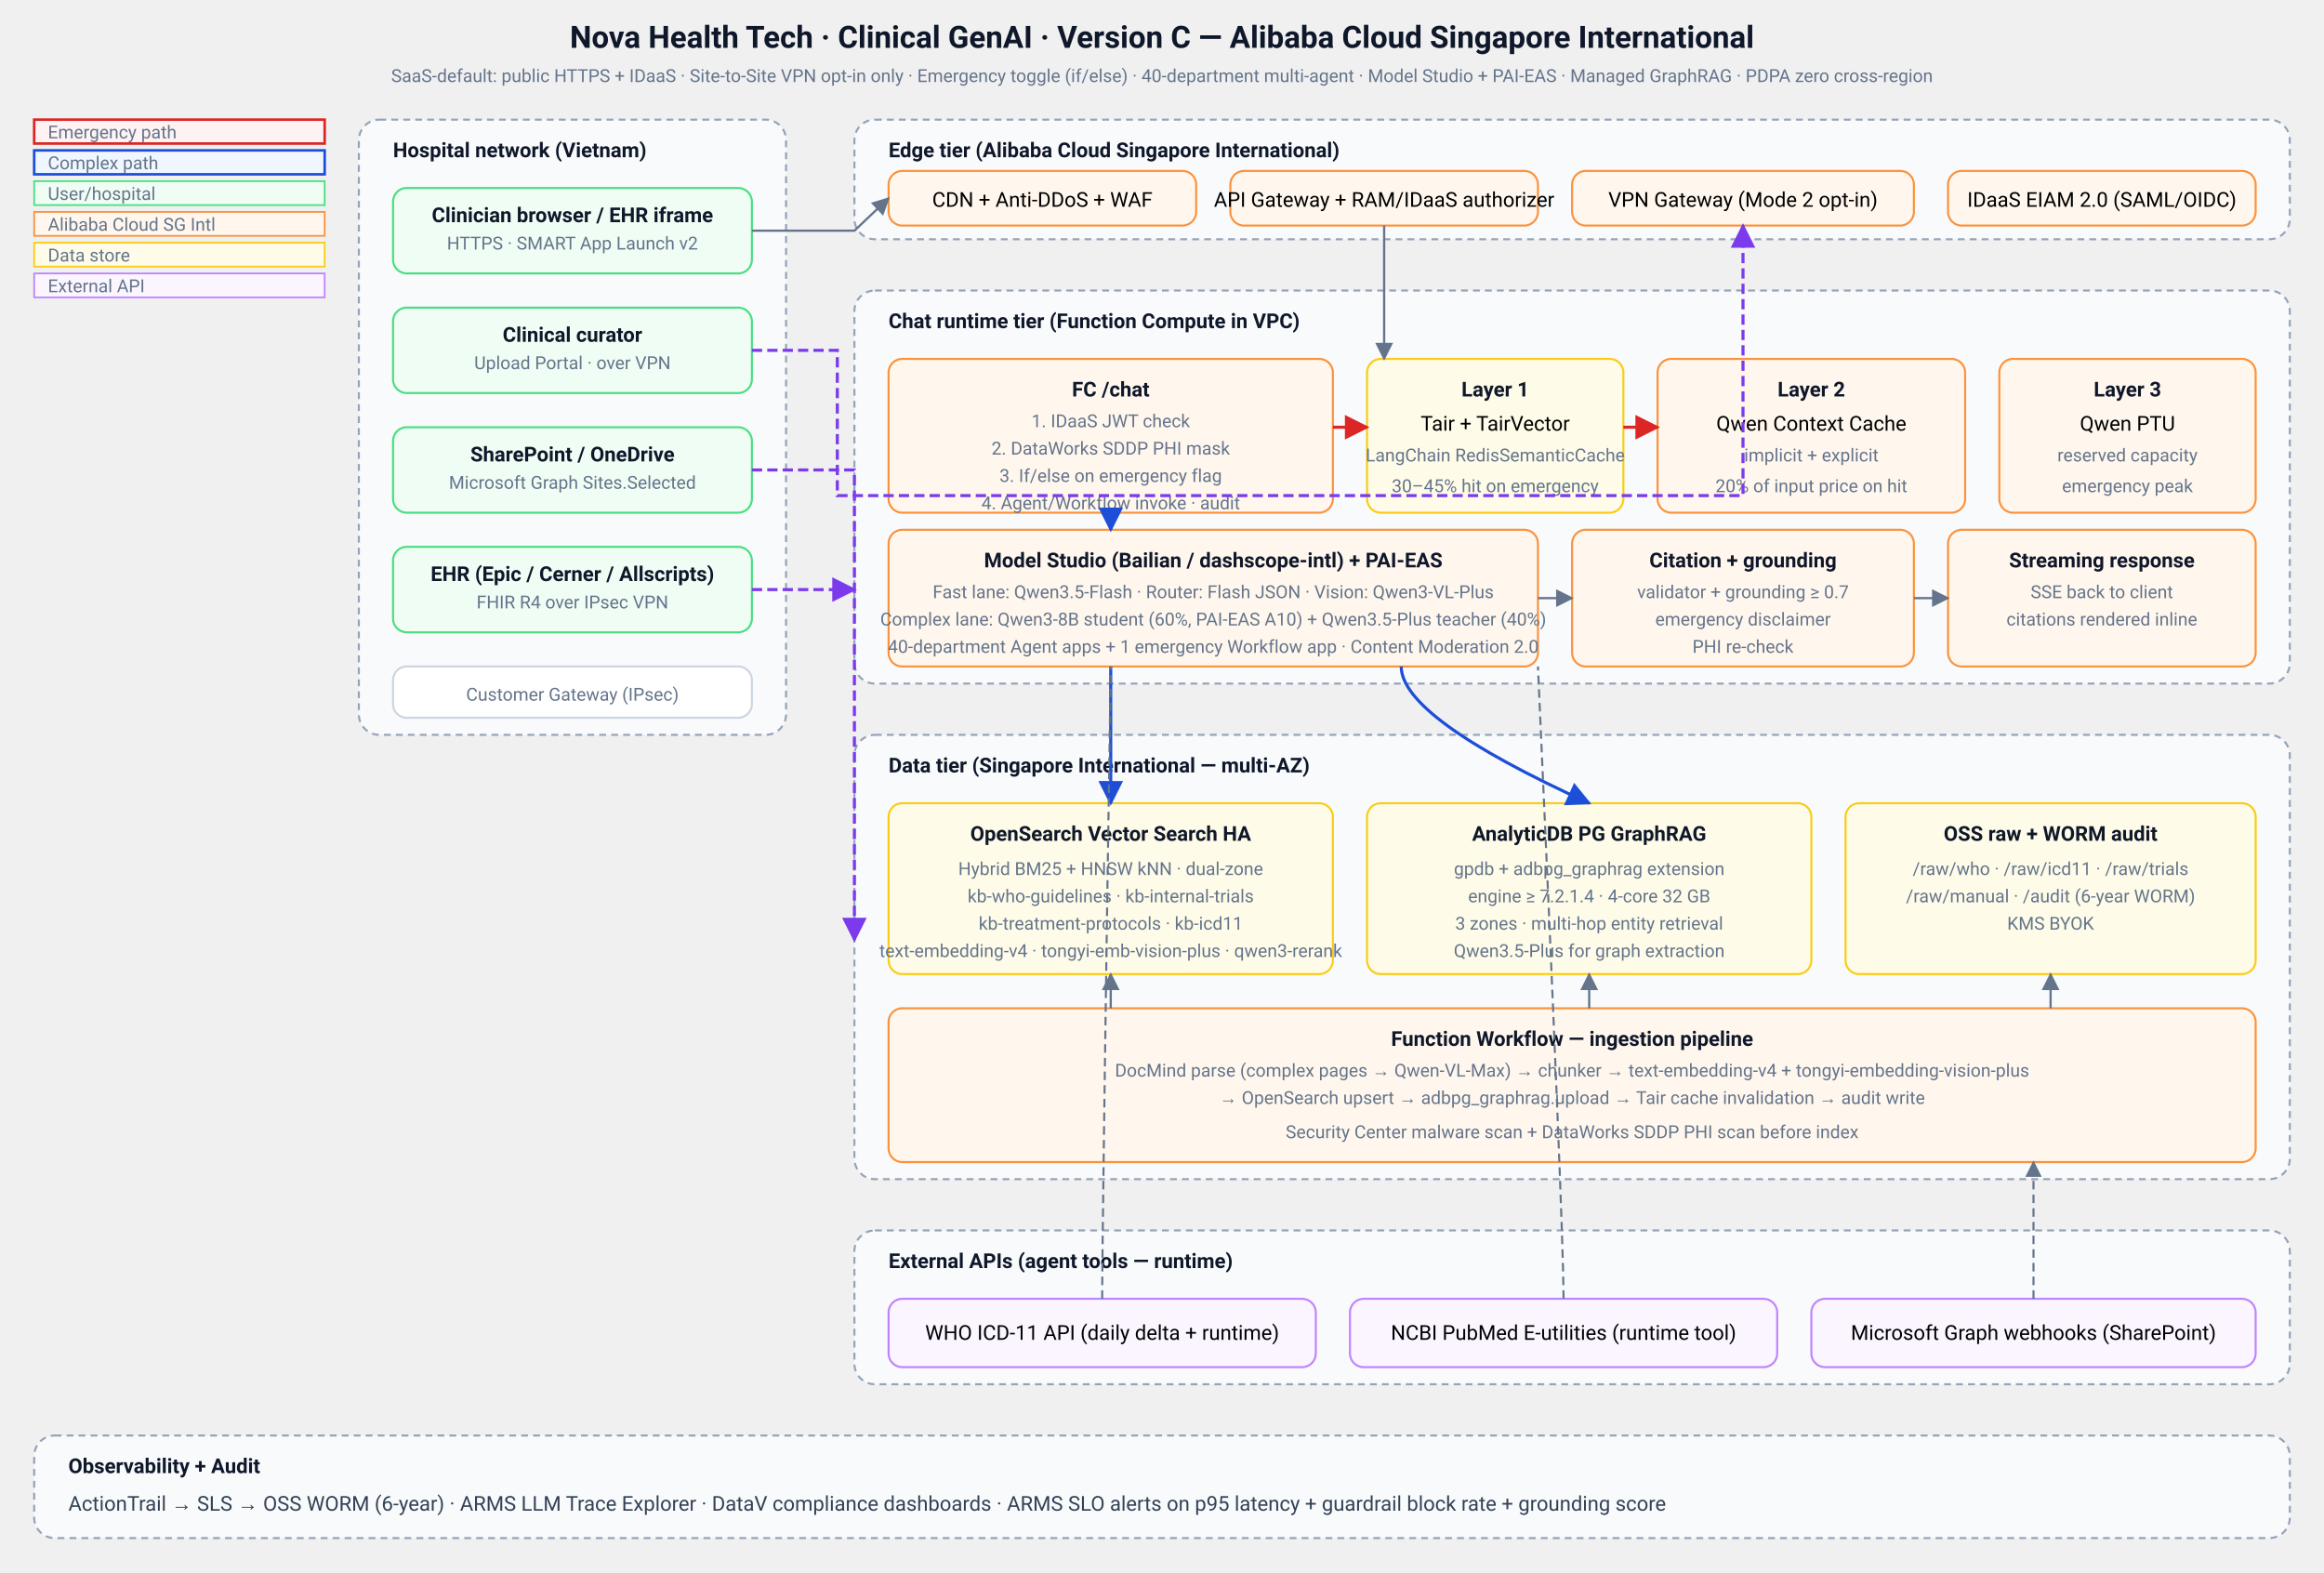
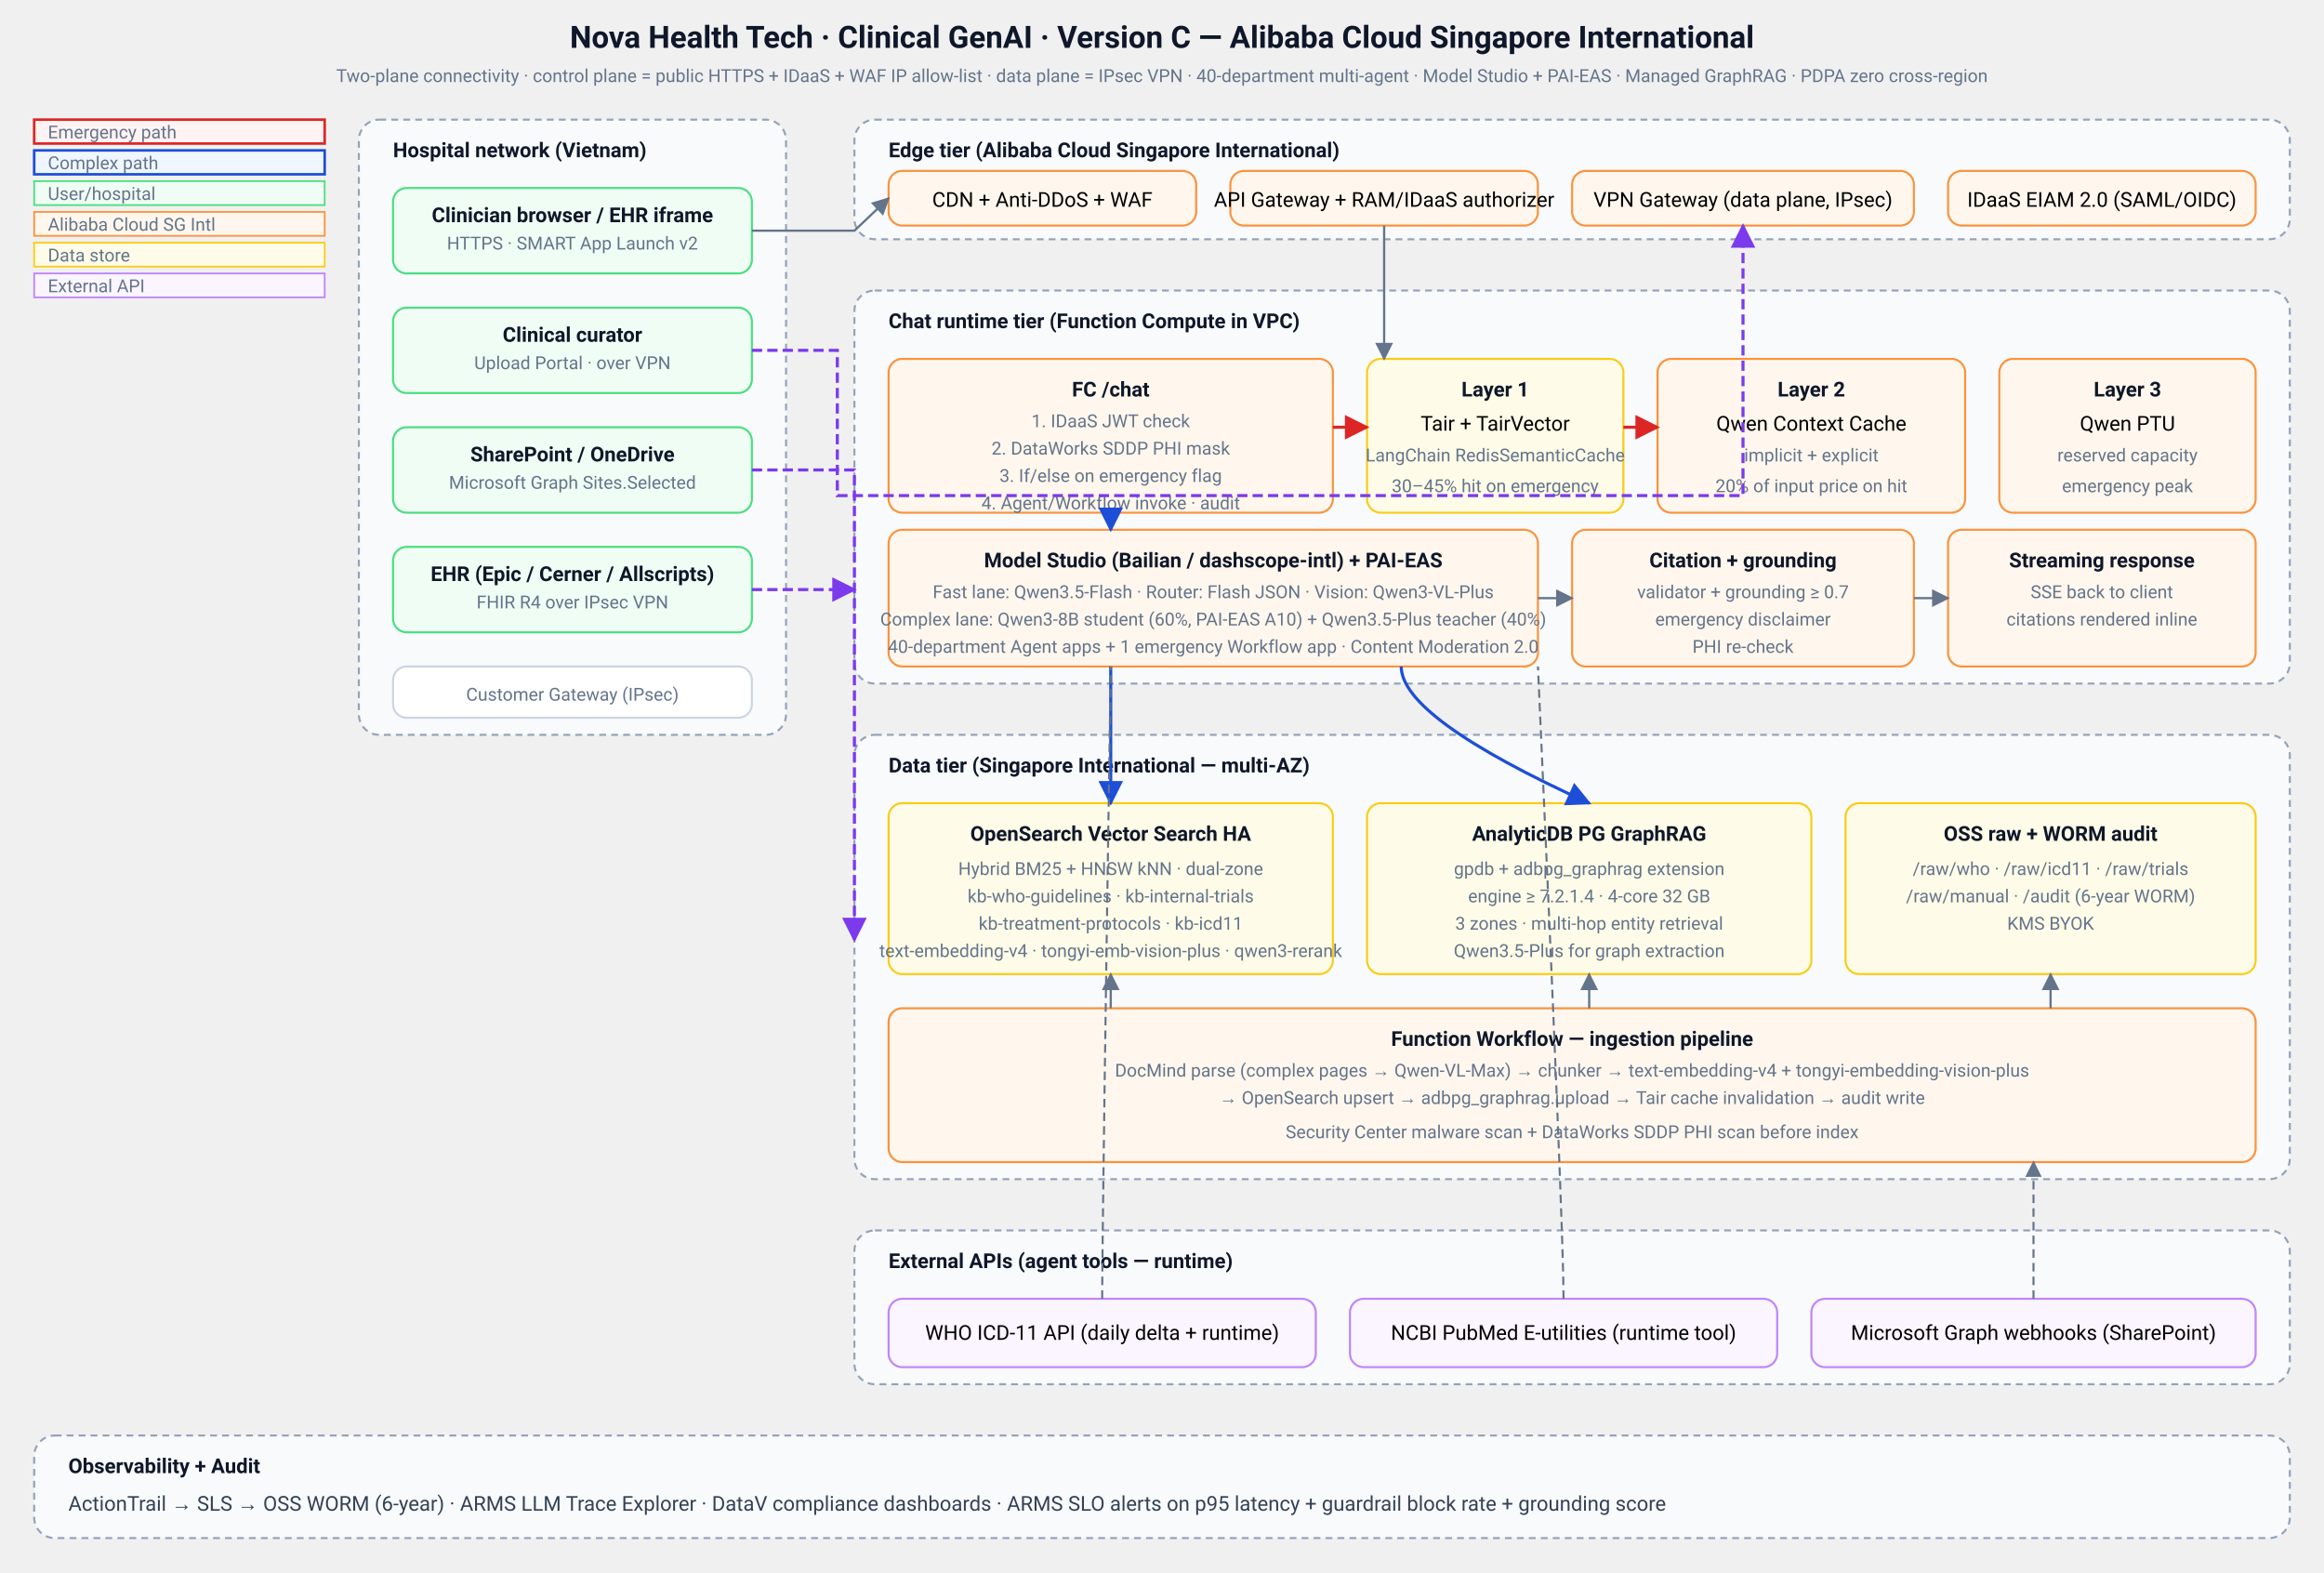
<svg xmlns="http://www.w3.org/2000/svg" viewBox="0 0 1360 920" font-family="-apple-system, Segoe UI, Roboto, Arial, sans-serif" font-size="12">
  <defs>
    <marker id="arr" viewBox="0 0 10 10" refX="9" refY="5" markerWidth="8" markerHeight="8" orient="auto-start-reverse">
      <path d="M0,0 L10,5 L0,10 z" fill="#64748b" />
    </marker>
    <marker id="arr-em" viewBox="0 0 10 10" refX="9" refY="5" markerWidth="8" markerHeight="8" orient="auto-start-reverse">
      <path d="M0,0 L10,5 L0,10 z" fill="#dc2626" />
    </marker>
    <marker id="arr-cp" viewBox="0 0 10 10" refX="9" refY="5" markerWidth="8" markerHeight="8" orient="auto-start-reverse">
      <path d="M0,0 L10,5 L0,10 z" fill="#1d4ed8" />
    </marker>
    <marker id="arr-vpn" viewBox="0 0 10 10" refX="9" refY="5" markerWidth="8" markerHeight="8" orient="auto-start-reverse">
      <path d="M0,0 L10,5 L0,10 z" fill="#7c3aed" />
    </marker>
    <style>
      .box       { fill:#ffffff; stroke:#cbd5e1; stroke-width:1.2; rx:8; ry:8; }
      .box-svc   { fill:#eff6ff; stroke:#60a5fa; }
      .box-user  { fill:#f0fdf4; stroke:#4ade80; }
      .box-data  { fill:#fefce8; stroke:#facc15; }
      .box-ext   { fill:#faf5ff; stroke:#c084fc; }
      .box-em    { fill:#fef2f2; stroke:#dc2626; stroke-width:1.5; }
      .box-cp    { fill:#eff6ff; stroke:#1d4ed8; stroke-width:1.5; }
      .box-ali   { fill:#fff7ed; stroke:#fb923c; }
      .group     { fill:#f8fafc; stroke:#94a3b8; stroke-dasharray:4 3; stroke-width:1.2; rx:12; ry:12; }
      .title     { font-weight:700; fill:#0f172a; }
      .lbl       { fill:#334155; }
      .lbl-sm    { fill:#64748b; font-size:10.5px; }
      .edge      { stroke:#64748b; stroke-width:1.3; fill:none; }
      .edge-em   { stroke:#dc2626; stroke-width:1.8; fill:none; }
      .edge-cp   { stroke:#1d4ed8; stroke-width:1.8; fill:none; }
      .edge-vpn  { stroke:#7c3aed; stroke-width:1.8; fill:none; stroke-dasharray:6 3; }
      .edge-dash { stroke:#64748b; stroke-width:1.2; fill:none; stroke-dasharray:5 3; }
    </style>
  </defs>
  <text x="680" y="28" text-anchor="middle" font-size="18" class="title">Nova Health Tech · Clinical GenAI · Version C — Alibaba Cloud Singapore International</text>
-   <text x="680" y="48" text-anchor="middle" class="lbl-sm">SaaS-default: public HTTPS + IDaaS · Site-to-Site VPN opt-in only · Emergency toggle (if/else) · 40-department multi-agent · Model Studio + PAI-EAS · Managed GraphRAG · PDPA zero cross-region</text>
+   <text x="680" y="48" text-anchor="middle" class="lbl-sm">Two-plane connectivity · control plane = public HTTPS + IDaaS + WAF IP allow-list · data plane = IPsec VPN · 40-department multi-agent · Model Studio + PAI-EAS · Managed GraphRAG · PDPA zero cross-region</text>
  <g transform="translate(20,70)">
    <rect width="170" height="14" class="box-em" />
    <text x="8" y="11" class="lbl-sm">Emergency path</text>
    <rect y="18" width="170" height="14" class="box-cp" />
    <text x="8" y="29" class="lbl-sm">Complex path</text>
    <rect y="36" width="170" height="14" class="box-user" />
    <text x="8" y="47" class="lbl-sm">User/hospital</text>
    <rect y="54" width="170" height="14" class="box-ali" />
    <text x="8" y="65" class="lbl-sm">Alibaba Cloud SG Intl</text>
    <rect y="72" width="170" height="14" class="box-data" />
    <text x="8" y="83" class="lbl-sm">Data store</text>
    <rect y="90" width="170" height="14" class="box-ext" />
    <text x="8" y="101" class="lbl-sm">External API</text>
  </g>
  <rect x="210" y="70" width="250" height="360" class="group" />
  <text x="230" y="92" class="title">Hospital network (Vietnam)</text>
  <rect x="230" y="110" width="210" height="50" class="box box-user" />
  <text x="335" y="130" text-anchor="middle" class="title">Clinician browser / EHR iframe</text>
  <text x="335" y="146" text-anchor="middle" class="lbl-sm">HTTPS · SMART App Launch v2</text>
  <rect x="230" y="180" width="210" height="50" class="box box-user" />
  <text x="335" y="200" text-anchor="middle" class="title">Clinical curator</text>
  <text x="335" y="216" text-anchor="middle" class="lbl-sm">Upload Portal · over VPN</text>
  <rect x="230" y="250" width="210" height="50" class="box box-user" />
  <text x="335" y="270" text-anchor="middle" class="title">SharePoint / OneDrive</text>
  <text x="335" y="286" text-anchor="middle" class="lbl-sm">Microsoft Graph Sites.Selected</text>
  <rect x="230" y="320" width="210" height="50" class="box box-user" />
  <text x="335" y="340" text-anchor="middle" class="title">EHR (Epic / Cerner / Allscripts)</text>
  <text x="335" y="356" text-anchor="middle" class="lbl-sm">FHIR R4 over IPsec VPN</text>
  <rect x="230" y="390" width="210" height="30" class="box" />
  <text x="335" y="410" text-anchor="middle" class="lbl-sm">Customer Gateway (IPsec)</text>
  <rect x="500" y="70" width="840" height="70" class="group" />
  <text x="520" y="92" class="title">Edge tier (Alibaba Cloud Singapore International)</text>
  <rect x="520" y="100" width="180" height="32" class="box box-ali" />
  <text x="610" y="121" text-anchor="middle">CDN + Anti-DDoS + WAF</text>
  <rect x="720" y="100" width="180" height="32" class="box box-ali" />
  <text x="810" y="121" text-anchor="middle">API Gateway + RAM/IDaaS authorizer</text>
  <rect x="920" y="100" width="200" height="32" class="box box-ali" />
-   <text x="1020" y="121" text-anchor="middle">VPN Gateway (Mode 2 opt-in)</text>
+   <text x="1020" y="121" text-anchor="middle">VPN Gateway (data plane, IPsec)</text>
  <rect x="1140" y="100" width="180" height="32" class="box box-ali" />
  <text x="1230" y="121" text-anchor="middle">IDaaS EIAM 2.0 (SAML/OIDC)</text>
  <rect x="500" y="170" width="840" height="230" class="group" />
  <text x="520" y="192" class="title">Chat runtime tier (Function Compute in VPC)</text>
  <rect x="520" y="210" width="260" height="90" class="box box-ali" />
  <text x="650" y="232" text-anchor="middle" class="title">FC /chat</text>
  <text x="650" y="250" text-anchor="middle" class="lbl-sm">1. IDaaS JWT check</text>
  <text x="650" y="266" text-anchor="middle" class="lbl-sm">2. DataWorks SDDP PHI mask</text>
  <text x="650" y="282" text-anchor="middle" class="lbl-sm">3. If/else on emergency flag</text>
  <text x="650" y="298" text-anchor="middle" class="lbl-sm">4. Agent/Workflow invoke · audit</text>
  <rect x="800" y="210" width="150" height="90" class="box box-data" />
  <text x="875" y="232" text-anchor="middle" class="title">Layer 1</text>
  <text x="875" y="252" text-anchor="middle">Tair + TairVector</text>
  <text x="875" y="270" text-anchor="middle" class="lbl-sm">LangChain RedisSemanticCache</text>
  <text x="875" y="288" text-anchor="middle" class="lbl-sm">30–45% hit on emergency</text>
  <rect x="970" y="210" width="180" height="90" class="box box-ali" />
  <text x="1060" y="232" text-anchor="middle" class="title">Layer 2</text>
  <text x="1060" y="252" text-anchor="middle">Qwen Context Cache</text>
  <text x="1060" y="270" text-anchor="middle" class="lbl-sm">implicit + explicit</text>
  <text x="1060" y="288" text-anchor="middle" class="lbl-sm">20% of input price on hit</text>
  <rect x="1170" y="210" width="150" height="90" class="box box-ali" />
  <text x="1245" y="232" text-anchor="middle" class="title">Layer 3</text>
  <text x="1245" y="252" text-anchor="middle">Qwen PTU</text>
  <text x="1245" y="270" text-anchor="middle" class="lbl-sm">reserved capacity</text>
  <text x="1245" y="288" text-anchor="middle" class="lbl-sm">emergency peak</text>
  <rect x="520" y="310" width="380" height="80" class="box box-ali" />
  <text x="710" y="332" text-anchor="middle" class="title">Model Studio (Bailian / dashscope-intl) + PAI-EAS</text>
  <text x="710" y="350" text-anchor="middle" class="lbl-sm">Fast lane: Qwen3.5-Flash · Router: Flash JSON · Vision: Qwen3-VL-Plus</text>
  <text x="710" y="366" text-anchor="middle" class="lbl-sm">Complex lane: Qwen3-8B student (60%, PAI-EAS A10) + Qwen3.5-Plus teacher (40%)</text>
  <text x="710" y="382" text-anchor="middle" class="lbl-sm">40-department Agent apps + 1 emergency Workflow app · Content Moderation 2.0</text>
  <rect x="920" y="310" width="200" height="80" class="box box-ali" />
  <text x="1020" y="332" text-anchor="middle" class="title">Citation + grounding</text>
  <text x="1020" y="350" text-anchor="middle" class="lbl-sm">validator + grounding ≥ 0.7</text>
  <text x="1020" y="366" text-anchor="middle" class="lbl-sm">emergency disclaimer</text>
  <text x="1020" y="382" text-anchor="middle" class="lbl-sm">PHI re-check</text>
  <rect x="1140" y="310" width="180" height="80" class="box box-ali" />
  <text x="1230" y="332" text-anchor="middle" class="title">Streaming response</text>
  <text x="1230" y="350" text-anchor="middle" class="lbl-sm">SSE back to client</text>
  <text x="1230" y="366" text-anchor="middle" class="lbl-sm">citations rendered inline</text>
  <rect x="500" y="430" width="840" height="260" class="group" />
  <text x="520" y="452" class="title">Data tier (Singapore International — multi-AZ)</text>
  <rect x="520" y="470" width="260" height="100" class="box box-data" />
  <text x="650" y="492" text-anchor="middle" class="title">OpenSearch Vector Search HA</text>
  <text x="650" y="512" text-anchor="middle" class="lbl-sm">Hybrid BM25 + HNSW kNN · dual-zone</text>
  <text x="650" y="528" text-anchor="middle" class="lbl-sm">kb-who-guidelines · kb-internal-trials</text>
  <text x="650" y="544" text-anchor="middle" class="lbl-sm">kb-treatment-protocols · kb-icd11</text>
  <text x="650" y="560" text-anchor="middle" class="lbl-sm">text-embedding-v4 · tongyi-emb-vision-plus · qwen3-rerank</text>
  <rect x="800" y="470" width="260" height="100" class="box box-data" />
  <text x="930" y="492" text-anchor="middle" class="title">AnalyticDB PG GraphRAG</text>
  <text x="930" y="512" text-anchor="middle" class="lbl-sm">gpdb + adbpg_graphrag extension</text>
  <text x="930" y="528" text-anchor="middle" class="lbl-sm">engine ≥ 7.2.1.4 · 4-core 32 GB</text>
  <text x="930" y="544" text-anchor="middle" class="lbl-sm">3 zones · multi-hop entity retrieval</text>
  <text x="930" y="560" text-anchor="middle" class="lbl-sm">Qwen3.5-Plus for graph extraction</text>
  <rect x="1080" y="470" width="240" height="100" class="box box-data" />
  <text x="1200" y="492" text-anchor="middle" class="title">OSS raw + WORM audit</text>
  <text x="1200" y="512" text-anchor="middle" class="lbl-sm">/raw/who · /raw/icd11 · /raw/trials</text>
  <text x="1200" y="528" text-anchor="middle" class="lbl-sm">/raw/manual · /audit (6-year WORM)</text>
  <text x="1200" y="544" text-anchor="middle" class="lbl-sm">KMS BYOK</text>
  <rect x="520" y="590" width="800" height="90" class="box box-ali" />
  <text x="920" y="612" text-anchor="middle" class="title">Function Workflow — ingestion pipeline</text>
  <text x="920" y="630" text-anchor="middle" class="lbl-sm">DocMind parse (complex pages → Qwen-VL-Max) → chunker → text-embedding-v4 + tongyi-embedding-vision-plus</text>
  <text x="920" y="646" text-anchor="middle" class="lbl-sm">→ OpenSearch upsert → adbpg_graphrag.upload → Tair cache invalidation → audit write</text>
  <text x="920" y="666" text-anchor="middle" class="lbl-sm">Security Center malware scan + DataWorks SDDP PHI scan before index</text>
  <rect x="500" y="720" width="840" height="90" class="group" />
  <text x="520" y="742" class="title">External APIs (agent tools — runtime)</text>
  <rect x="520" y="760" width="250" height="40" class="box box-ext" />
  <text x="645" y="784" text-anchor="middle">WHO ICD-11 API (daily delta + runtime)</text>
  <rect x="790" y="760" width="250" height="40" class="box box-ext" />
  <text x="915" y="784" text-anchor="middle">NCBI PubMed E-utilities (runtime tool)</text>
  <rect x="1060" y="760" width="260" height="40" class="box box-ext" />
  <text x="1190" y="784" text-anchor="middle">Microsoft Graph webhooks (SharePoint)</text>
  <rect x="20" y="840" width="1320" height="60" class="group" />
  <text x="40" y="862" class="title">Observability + Audit</text>
  <text x="40" y="884" class="lbl">ActionTrail → SLS → OSS WORM (6-year) · ARMS LLM Trace Explorer · DataV compliance dashboards · ARMS SLO alerts on p95 latency + guardrail block rate + grounding score</text>
  <path d="M440 135 L500 135 L520 116" class="edge" marker-end="url(#arr)" />
  <path d="M440 205 L490 205 L490 290 L1020 290 L1020 132" class="edge-vpn" marker-end="url(#arr-vpn)" />
  <path d="M440 275 L500 275 L500 550" class="edge-vpn" marker-end="url(#arr-vpn)" />
  <path d="M440 345 L500 345" class="edge-vpn" marker-end="url(#arr-vpn)" />
  <path d="M810 132 L810 210" class="edge" marker-end="url(#arr)" />
  <path d="M780 250 L800 250" class="edge-em" marker-end="url(#arr-em)" />
  <path d="M950 250 L970 250" class="edge-em" marker-end="url(#arr-em)" />
  <path d="M650 300 L650 310" class="edge-cp" marker-end="url(#arr-cp)" />
  <path d="M900 350 L920 350" class="edge" marker-end="url(#arr)" />
  <path d="M1120 350 L1140 350" class="edge" marker-end="url(#arr)" />
  <path d="M650 390 L650 470" class="edge-cp" marker-end="url(#arr-cp)" />
  <path d="M820 390 Q820 420 930 470" class="edge-cp" marker-end="url(#arr-cp)" />
  <path d="M645 760 Q645 720 650 390" class="edge-dash" />
  <path d="M915 760 Q915 720 900 390" class="edge-dash" />
  <path d="M650 590 L650 570" class="edge" marker-end="url(#arr)" />
  <path d="M930 590 L930 570" class="edge" marker-end="url(#arr)" />
  <path d="M1200 590 L1200 570" class="edge" marker-end="url(#arr)" />
  <path d="M1190 760 L1190 680" class="edge-dash" marker-end="url(#arr)" />
</svg>
